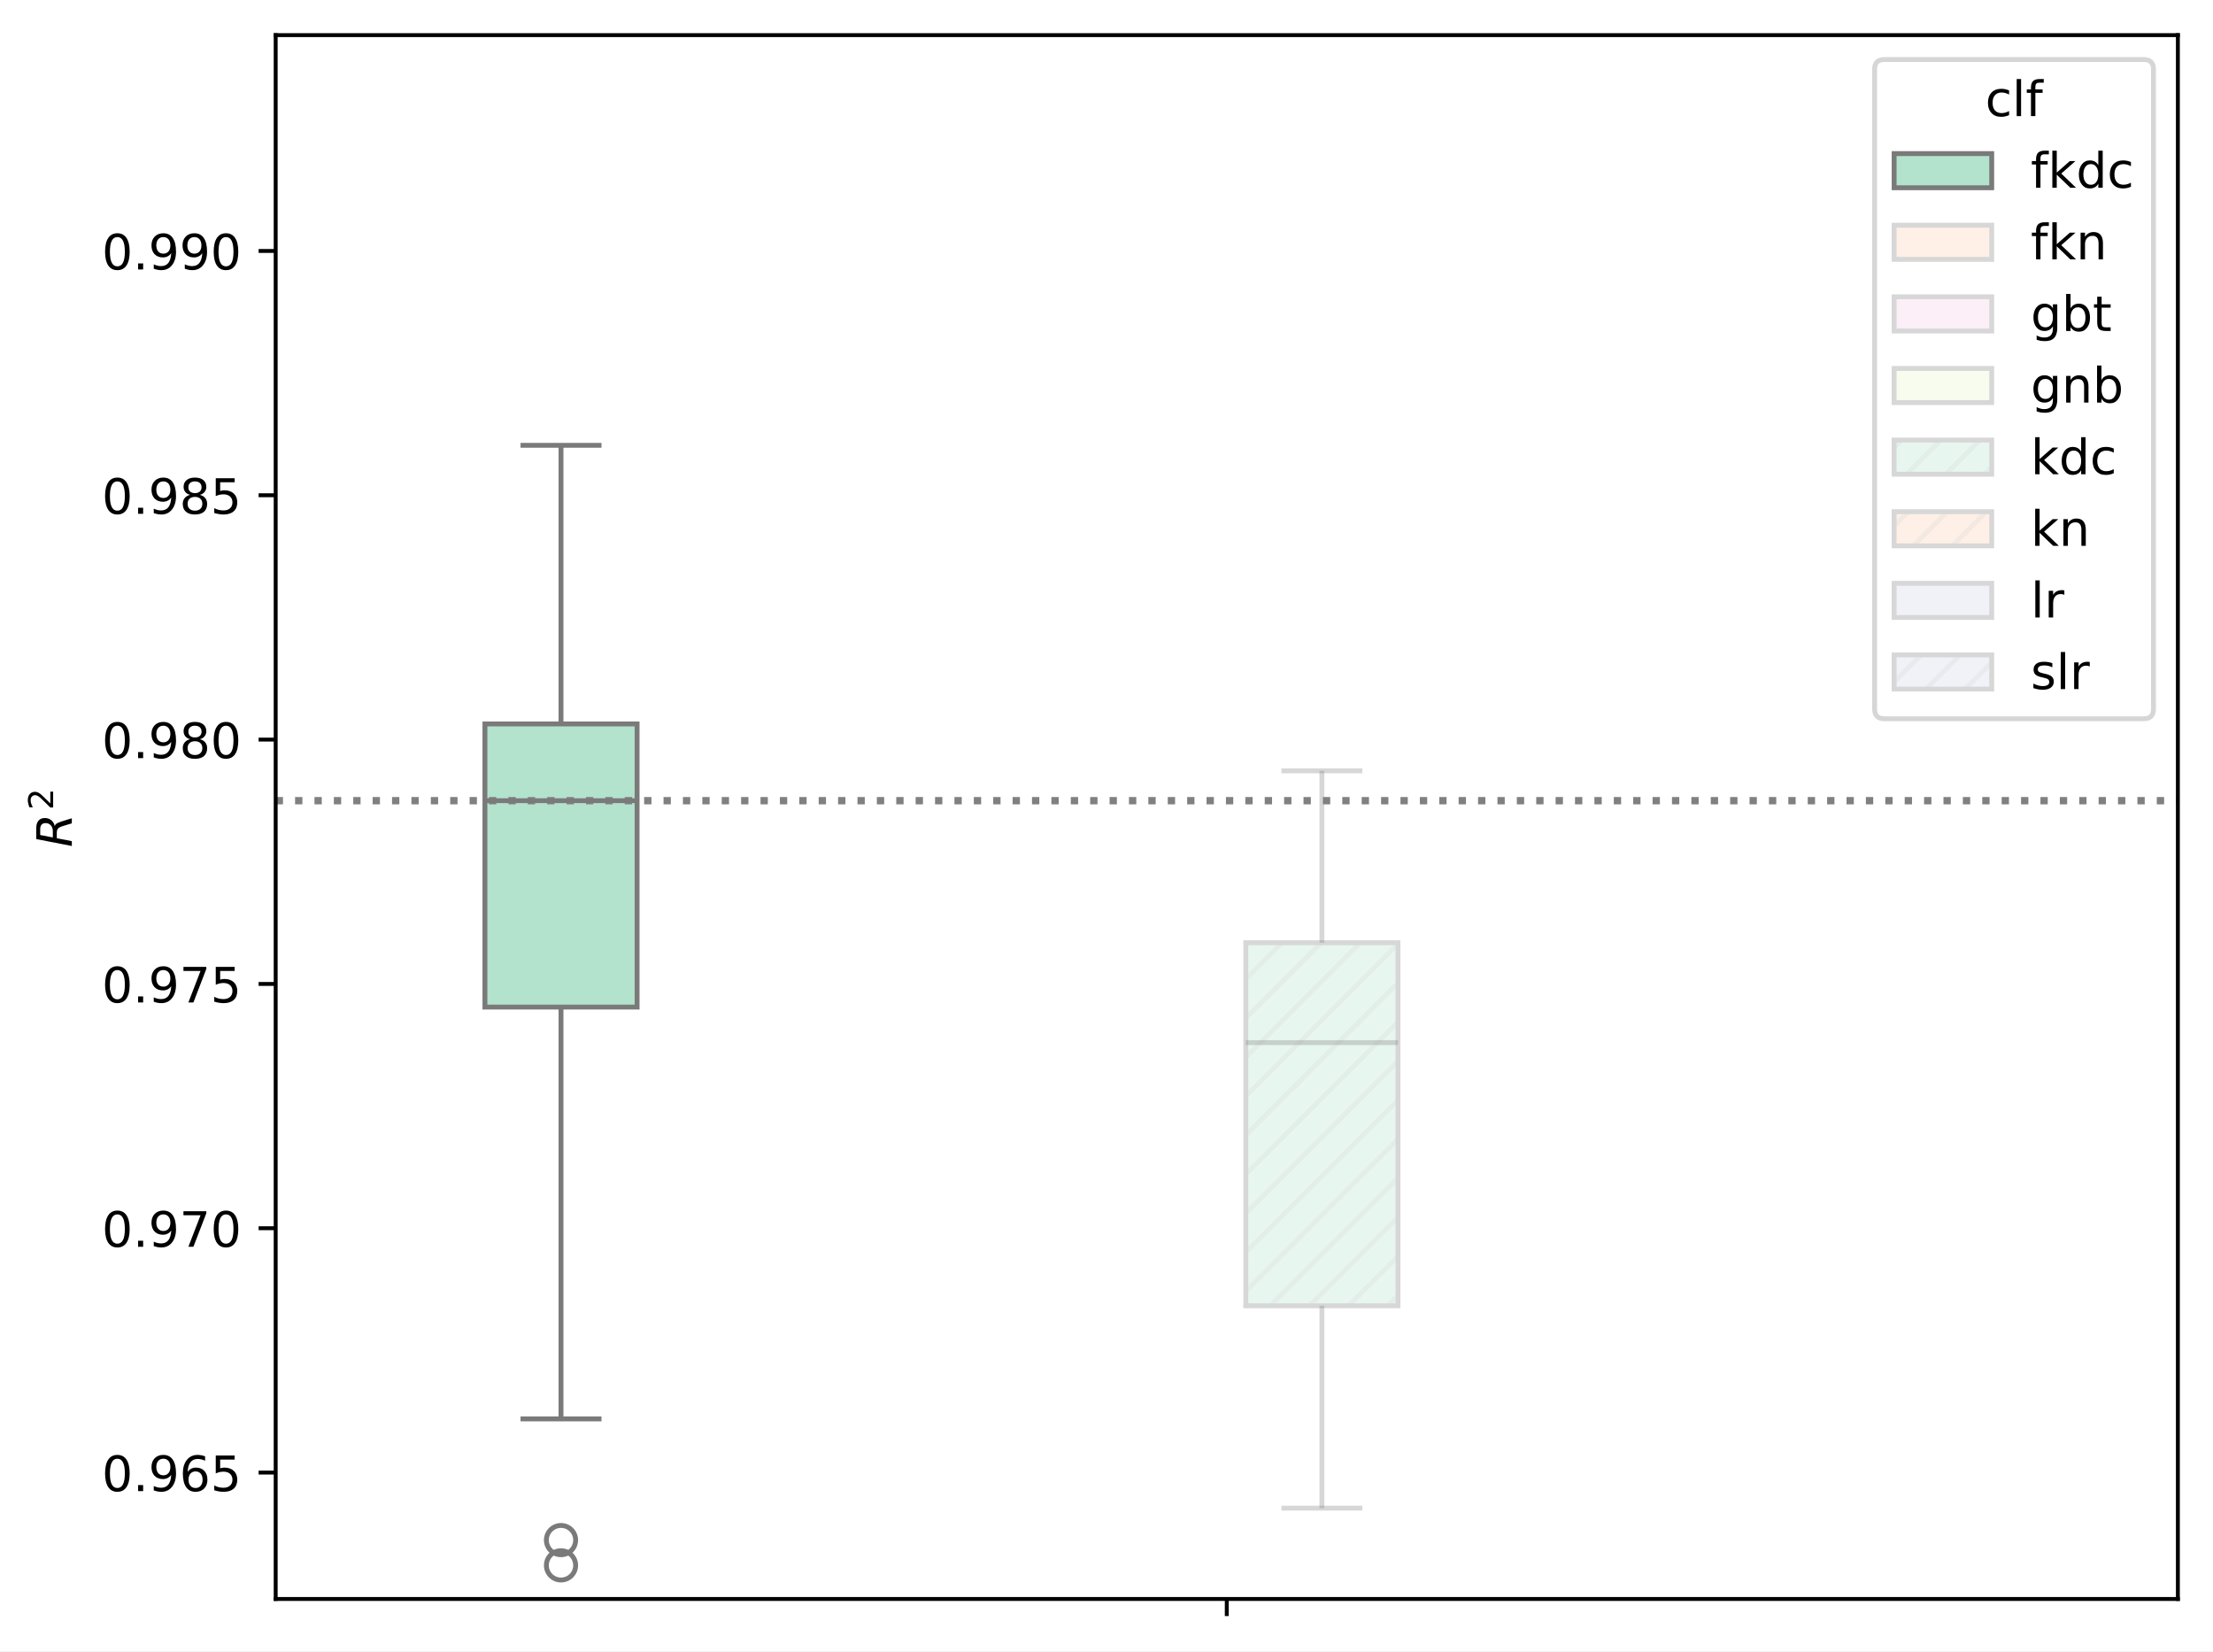
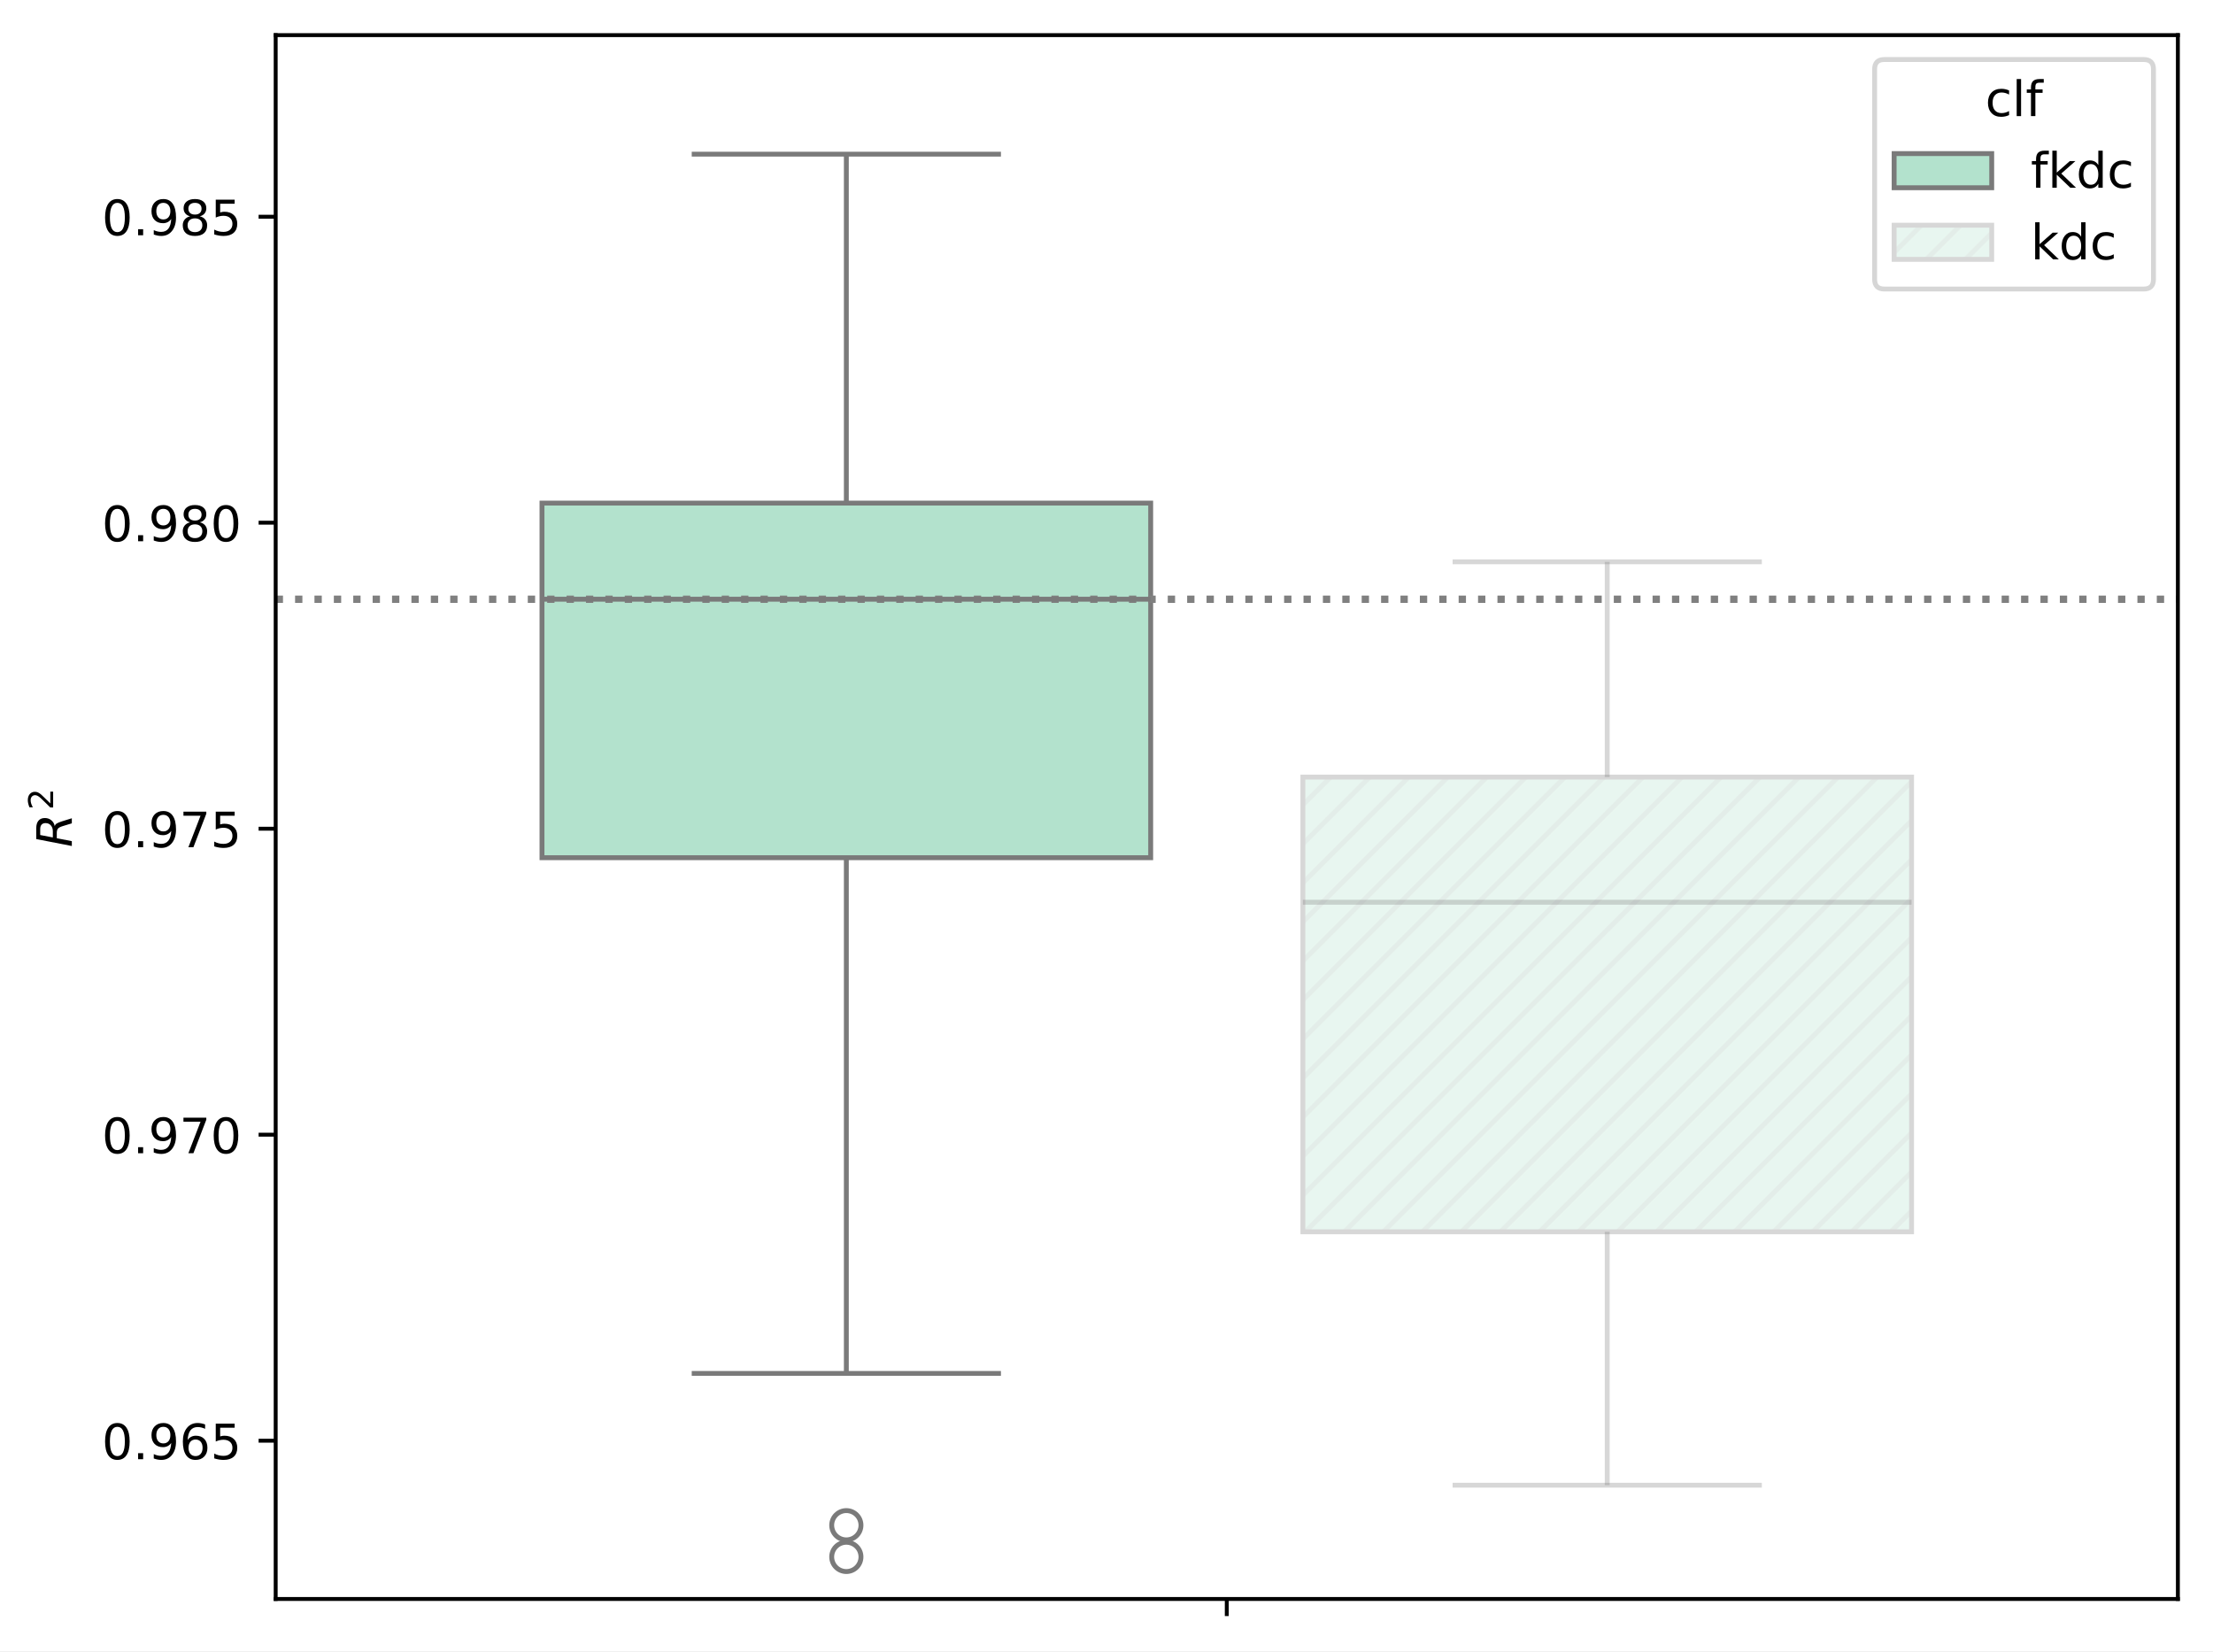
<svg xmlns="http://www.w3.org/2000/svg" xmlns:xlink="http://www.w3.org/1999/xlink" width="453.6pt" height="338.4pt" viewBox="0 0 453.6 338.4" version="1.1">
  <defs>
    <style type="text/css">*{stroke-linejoin: round; stroke-linecap: butt}</style>
  </defs>
  <g id="figure_1">
    <g id="patch_1">
      <path d="M 0 338.4  L 453.6 338.4  L 453.6 0  L 0 0  z " style="fill: #ffffff" />
    </g>
    <g id="axes_1">
      <g id="patch_2">
        <path d="M 56.506 327.7  L 446.4 327.7  L 446.4 7.2  L 56.506 7.2  z " style="fill: #ffffff" />
      </g>
      <g id="patch_3">
-         <path d="M 251.453 9966.034  L 251.453 9966.034  L 251.453 9966.034  L 251.453 9966.034  z " clip-path="url(#p76da80ffdb)" style="fill: #b3e2cd; stroke: #7a7a7a; stroke-linejoin: miter" />
+         <path d="M 251.453 12398.475  L 251.453 12398.475  L 251.453 12398.475  L 251.453 12398.475  z " clip-path="url(#p76da80ffdb)" style="fill: #b3e2cd; stroke: #7a7a7a; stroke-linejoin: miter" />
      </g>
      <g id="patch_4">
-         <path d="M 251.453 9966.034  L 251.453 9966.034  L 251.453 9966.034  L 251.453 9966.034  z " clip-path="url(#p76da80ffdb)" style="fill: #fdcdac; stroke: #7a7a7a; stroke-linejoin: miter" />
-       </g>
-       <g id="patch_5">
-         <path d="M 251.453 9966.034  L 251.453 9966.034  L 251.453 9966.034  L 251.453 9966.034  z " clip-path="url(#p76da80ffdb)" style="fill: #f4cae4; stroke: #7a7a7a; stroke-linejoin: miter" />
-       </g>
-       <g id="patch_6">
-         <path d="M 251.453 9966.034  L 251.453 9966.034  L 251.453 9966.034  L 251.453 9966.034  z " clip-path="url(#p76da80ffdb)" style="fill: #e6f5c9; stroke: #7a7a7a; stroke-linejoin: miter" />
-       </g>
-       <g id="patch_7">
-         <path d="M 251.453 9966.034  L 251.453 9966.034  L 251.453 9966.034  L 251.453 9966.034  z " clip-path="url(#p76da80ffdb)" style="fill: #b3e2cd; stroke: #7a7a7a; stroke-linejoin: miter" />
-       </g>
-       <g id="patch_8">
-         <path d="M 251.453 9966.034  L 251.453 9966.034  L 251.453 9966.034  L 251.453 9966.034  z " clip-path="url(#p76da80ffdb)" style="fill: #fdcdac; stroke: #7a7a7a; stroke-linejoin: miter" />
-       </g>
-       <g id="patch_9">
-         <path d="M 251.453 9966.034  L 251.453 9966.034  L 251.453 9966.034  L 251.453 9966.034  z " clip-path="url(#p76da80ffdb)" style="fill: #cbd5e8; stroke: #7a7a7a; stroke-linejoin: miter" />
-       </g>
-       <g id="patch_10">
-         <path d="M 251.453 9966.034  L 251.453 9966.034  L 251.453 9966.034  L 251.453 9966.034  z " clip-path="url(#p76da80ffdb)" style="fill: #cbd5e8; stroke: #7a7a7a; stroke-linejoin: miter" />
+         <path d="M 251.453 12398.475  L 251.453 12398.475  L 251.453 12398.475  L 251.453 12398.475  z " clip-path="url(#p76da80ffdb)" style="fill: #b3e2cd; stroke: #7a7a7a; stroke-linejoin: miter" />
      </g>
      <g id="matplotlib.axis_1">
        <g id="xtick_1">
          <g id="line2d_1">
            <defs>
              <path id="m38f3b05bbe" d="M 0 0  L 0 3.5  " style="stroke: #000000; stroke-width: 0.8" />
            </defs>
            <g>
              <use xlink:href="#m38f3b05bbe" x="251.453" y="327.7" style="stroke: #000000; stroke-width: 0.8" />
            </g>
          </g>
        </g>
      </g>
      <g id="matplotlib.axis_2">
        <g id="ytick_1">
          <g id="line2d_2">
            <defs>
              <path id="mbd2f377c6c" d="M 0 0  L -3.5 0  " style="stroke: #000000; stroke-width: 0.8" />
            </defs>
            <g>
-               <use xlink:href="#mbd2f377c6c" x="56.506" y="301.796" style="stroke: #000000; stroke-width: 0.8" />
+               <use xlink:href="#mbd2f377c6c" x="56.506" y="295.259" style="stroke: #000000; stroke-width: 0.8" />
            </g>
          </g>
          <g id="text_1">
-             <g transform="translate(20.87813 305.5955) scale(0.1 -0.1)">
+             <g transform="translate(20.87813 299.0581) scale(0.1 -0.1)">
              <defs>
                <path id="DejaVuSans-30" d="M 2034 4250  Q 1547 4250 1301 3770  Q 1056 3291 1056 2328  Q 1056 1369 1301 889  Q 1547 409 2034 409  Q 2525 409 2770 889  Q 3016 1369 3016 2328  Q 3016 3291 2770 3770  Q 2525 4250 2034 4250  z M 2034 4750  Q 2819 4750 3233 4129  Q 3647 3509 3647 2328  Q 3647 1150 3233 529  Q 2819 -91 2034 -91  Q 1250 -91 836 529  Q 422 1150 422 2328  Q 422 3509 836 4129  Q 1250 4750 2034 4750  z " transform="scale(0.015625)" />
                <path id="DejaVuSans-2e" d="M 684 794  L 1344 794  L 1344 0  L 684 0  L 684 794  z " transform="scale(0.015625)" />
                <path id="DejaVuSans-39" d="M 703 97  L 703 672  Q 941 559 1184 500  Q 1428 441 1663 441  Q 2288 441 2617 861  Q 2947 1281 2994 2138  Q 2813 1869 2534 1725  Q 2256 1581 1919 1581  Q 1219 1581 811 2004  Q 403 2428 403 3163  Q 403 3881 828 4315  Q 1253 4750 1959 4750  Q 2769 4750 3195 4129  Q 3622 3509 3622 2328  Q 3622 1225 3098 567  Q 2575 -91 1691 -91  Q 1453 -91 1209 -44  Q 966 3 703 97  z M 1959 2075  Q 2384 2075 2632 2365  Q 2881 2656 2881 3163  Q 2881 3666 2632 3958  Q 2384 4250 1959 4250  Q 1534 4250 1286 3958  Q 1038 3666 1038 3163  Q 1038 2656 1286 2365  Q 1534 2075 1959 2075  z " transform="scale(0.015625)" />
                <path id="DejaVuSans-36" d="M 2113 2584  Q 1688 2584 1439 2293  Q 1191 2003 1191 1497  Q 1191 994 1439 701  Q 1688 409 2113 409  Q 2538 409 2786 701  Q 3034 994 3034 1497  Q 3034 2003 2786 2293  Q 2538 2584 2113 2584  z M 3366 4563  L 3366 3988  Q 3128 4100 2886 4159  Q 2644 4219 2406 4219  Q 1781 4219 1451 3797  Q 1122 3375 1075 2522  Q 1259 2794 1537 2939  Q 1816 3084 2150 3084  Q 2853 3084 3261 2657  Q 3669 2231 3669 1497  Q 3669 778 3244 343  Q 2819 -91 2113 -91  Q 1303 -91 875 529  Q 447 1150 447 2328  Q 447 3434 972 4092  Q 1497 4750 2381 4750  Q 2619 4750 2861 4703  Q 3103 4656 3366 4563  z " transform="scale(0.015625)" />
                <path id="DejaVuSans-35" d="M 691 4666  L 3169 4666  L 3169 4134  L 1269 4134  L 1269 2991  Q 1406 3038 1543 3061  Q 1681 3084 1819 3084  Q 2600 3084 3056 2656  Q 3513 2228 3513 1497  Q 3513 744 3044 326  Q 2575 -91 1722 -91  Q 1428 -91 1123 -41  Q 819 9 494 109  L 494 744  Q 775 591 1075 516  Q 1375 441 1709 441  Q 2250 441 2565 725  Q 2881 1009 2881 1497  Q 2881 1984 2565 2268  Q 2250 2553 1709 2553  Q 1456 2553 1204 2497  Q 953 2441 691 2322  L 691 4666  z " transform="scale(0.015625)" />
              </defs>
              <use xlink:href="#DejaVuSans-30" />
              <use xlink:href="#DejaVuSans-2e" transform="translate(63.62305 0)" />
              <use xlink:href="#DejaVuSans-39" transform="translate(95.41016 0)" />
              <use xlink:href="#DejaVuSans-36" transform="translate(159.0332 0)" />
              <use xlink:href="#DejaVuSans-35" transform="translate(222.6562 0)" />
            </g>
          </g>
        </g>
        <g id="ytick_2">
          <g id="line2d_3">
            <g>
-               <use xlink:href="#mbd2f377c6c" x="56.506" y="251.722" style="stroke: #000000; stroke-width: 0.8" />
+               <use xlink:href="#mbd2f377c6c" x="56.506" y="232.548" style="stroke: #000000; stroke-width: 0.8" />
            </g>
          </g>
          <g id="text_2">
-             <g transform="translate(20.87813 255.5217) scale(0.1 -0.1)">
+             <g transform="translate(20.87813 236.3472) scale(0.1 -0.1)">
              <defs>
                <path id="DejaVuSans-37" d="M 525 4666  L 3525 4666  L 3525 4397  L 1831 0  L 1172 0  L 2766 4134  L 525 4134  L 525 4666  z " transform="scale(0.015625)" />
              </defs>
              <use xlink:href="#DejaVuSans-30" />
              <use xlink:href="#DejaVuSans-2e" transform="translate(63.62305 0)" />
              <use xlink:href="#DejaVuSans-39" transform="translate(95.41016 0)" />
              <use xlink:href="#DejaVuSans-37" transform="translate(159.0332 0)" />
              <use xlink:href="#DejaVuSans-30" transform="translate(222.6562 0)" />
            </g>
          </g>
        </g>
        <g id="ytick_3">
          <g id="line2d_4">
            <g>
-               <use xlink:href="#mbd2f377c6c" x="56.506" y="201.649" style="stroke: #000000; stroke-width: 0.8" />
+               <use xlink:href="#mbd2f377c6c" x="56.506" y="169.837" style="stroke: #000000; stroke-width: 0.8" />
            </g>
          </g>
          <g id="text_3">
-             <g transform="translate(20.87813 205.4479) scale(0.1 -0.1)">
+             <g transform="translate(20.87813 173.6362) scale(0.1 -0.1)">
              <use xlink:href="#DejaVuSans-30" />
              <use xlink:href="#DejaVuSans-2e" transform="translate(63.62305 0)" />
              <use xlink:href="#DejaVuSans-39" transform="translate(95.41016 0)" />
              <use xlink:href="#DejaVuSans-37" transform="translate(159.0332 0)" />
              <use xlink:href="#DejaVuSans-35" transform="translate(222.6562 0)" />
            </g>
          </g>
        </g>
        <g id="ytick_4">
          <g id="line2d_5">
            <g>
-               <use xlink:href="#mbd2f377c6c" x="56.506" y="151.575" style="stroke: #000000; stroke-width: 0.8" />
+               <use xlink:href="#mbd2f377c6c" x="56.506" y="107.126" style="stroke: #000000; stroke-width: 0.8" />
            </g>
          </g>
          <g id="text_4">
-             <g transform="translate(20.87813 155.3742) scale(0.1 -0.1)">
+             <g transform="translate(20.87813 110.9252) scale(0.1 -0.1)">
              <defs>
                <path id="DejaVuSans-38" d="M 2034 2216  Q 1584 2216 1326 1975  Q 1069 1734 1069 1313  Q 1069 891 1326 650  Q 1584 409 2034 409  Q 2484 409 2743 651  Q 3003 894 3003 1313  Q 3003 1734 2745 1975  Q 2488 2216 2034 2216  z M 1403 2484  Q 997 2584 770 2862  Q 544 3141 544 3541  Q 544 4100 942 4425  Q 1341 4750 2034 4750  Q 2731 4750 3128 4425  Q 3525 4100 3525 3541  Q 3525 3141 3298 2862  Q 3072 2584 2669 2484  Q 3125 2378 3379 2068  Q 3634 1759 3634 1313  Q 3634 634 3220 271  Q 2806 -91 2034 -91  Q 1263 -91 848 271  Q 434 634 434 1313  Q 434 1759 690 2068  Q 947 2378 1403 2484  z M 1172 3481  Q 1172 3119 1398 2916  Q 1625 2713 2034 2713  Q 2441 2713 2670 2916  Q 2900 3119 2900 3481  Q 2900 3844 2670 4047  Q 2441 4250 2034 4250  Q 1625 4250 1398 4047  Q 1172 3844 1172 3481  z " transform="scale(0.015625)" />
              </defs>
              <use xlink:href="#DejaVuSans-30" />
              <use xlink:href="#DejaVuSans-2e" transform="translate(63.62305 0)" />
              <use xlink:href="#DejaVuSans-39" transform="translate(95.41016 0)" />
              <use xlink:href="#DejaVuSans-38" transform="translate(159.0332 0)" />
              <use xlink:href="#DejaVuSans-30" transform="translate(222.6562 0)" />
            </g>
          </g>
        </g>
        <g id="ytick_5">
          <g id="line2d_6">
            <g>
-               <use xlink:href="#mbd2f377c6c" x="56.506" y="101.501" style="stroke: #000000; stroke-width: 0.8" />
+               <use xlink:href="#mbd2f377c6c" x="56.506" y="44.415" style="stroke: #000000; stroke-width: 0.8" />
            </g>
          </g>
          <g id="text_5">
-             <g transform="translate(20.87813 105.3004) scale(0.1 -0.1)">
+             <g transform="translate(20.87813 48.21428) scale(0.1 -0.1)">
              <use xlink:href="#DejaVuSans-30" />
              <use xlink:href="#DejaVuSans-2e" transform="translate(63.62305 0)" />
              <use xlink:href="#DejaVuSans-39" transform="translate(95.41016 0)" />
              <use xlink:href="#DejaVuSans-38" transform="translate(159.0332 0)" />
              <use xlink:href="#DejaVuSans-35" transform="translate(222.6562 0)" />
            </g>
          </g>
        </g>
-         <g id="ytick_6">
-           <g id="line2d_7">
-             <g>
-               <use xlink:href="#mbd2f377c6c" x="56.506" y="51.427" style="stroke: #000000; stroke-width: 0.8" />
-             </g>
-           </g>
-           <g id="text_6">
-             <g transform="translate(20.87813 55.22663) scale(0.1 -0.1)">
-               <use xlink:href="#DejaVuSans-30" />
-               <use xlink:href="#DejaVuSans-2e" transform="translate(63.62305 0)" />
-               <use xlink:href="#DejaVuSans-39" transform="translate(95.41016 0)" />
-               <use xlink:href="#DejaVuSans-39" transform="translate(159.0332 0)" />
-               <use xlink:href="#DejaVuSans-30" transform="translate(222.6562 0)" />
-             </g>
-           </g>
-         </g>
-         <g id="text_7">
+         <g id="text_6">
          <g transform="translate(14.79844 173.65) rotate(-90) scale(0.1 -0.1)">
            <defs>
              <path id="DejaVuSans-Oblique-52" d="M 1613 4147  L 1294 2491  L 2106 2491  Q 2584 2491 2879 2755  Q 3175 3019 3175 3444  Q 3175 3784 2976 3965  Q 2778 4147 2406 4147  L 1613 4147  z M 2772 2241  Q 2972 2194 3105 2009  Q 3238 1825 3413 1275  L 3809 0  L 3144 0  L 2778 1197  Q 2638 1659 2453 1815  Q 2269 1972 1888 1972  L 1191 1972  L 806 0  L 172 0  L 1081 4666  L 2503 4666  Q 3150 4666 3495 4373  Q 3841 4081 3841 3531  Q 3841 3044 3547 2687  Q 3253 2331 2772 2241  z " transform="scale(0.015625)" />
              <path id="DejaVuSans-32" d="M 1228 531  L 3431 531  L 3431 0  L 469 0  L 469 531  Q 828 903 1448 1529  Q 2069 2156 2228 2338  Q 2531 2678 2651 2914  Q 2772 3150 2772 3378  Q 2772 3750 2511 3984  Q 2250 4219 1831 4219  Q 1534 4219 1204 4116  Q 875 4013 500 3803  L 500 4441  Q 881 4594 1212 4672  Q 1544 4750 1819 4750  Q 2544 4750 2975 4387  Q 3406 4025 3406 3419  Q 3406 3131 3298 2873  Q 3191 2616 2906 2266  Q 2828 2175 2409 1742  Q 1991 1309 1228 531  z " transform="scale(0.015625)" />
            </defs>
            <use xlink:href="#DejaVuSans-Oblique-52" transform="translate(0 0.765625)" />
            <use xlink:href="#DejaVuSans-32" transform="translate(76.49919 39.04688) scale(0.7)" />
          </g>
        </g>
      </g>
-       <g id="patch_11">
-         <path d="M 99.395 206.395  L 130.586 206.395  L 130.586 148.365  L 99.395 148.365  L 99.395 206.395  z " clip-path="url(#p76da80ffdb)" style="fill: #b3e2cd; stroke: #7a7a7a; stroke-linejoin: miter" />
+       <g id="patch_5">
+         <path d="M 111.091 175.781  L 235.857 175.781  L 235.857 103.106  L 111.091 103.106  L 111.091 175.781  z " clip-path="url(#p76da80ffdb)" style="fill: #b3e2cd; stroke: #7a7a7a; stroke-linejoin: miter" />
+       </g>
+       <g id="line2d_7">
+         <path d="M 173.474 175.781  L 173.474 281.474  " clip-path="url(#p76da80ffdb)" style="fill: none; stroke: #7a7a7a" />
      </g>
      <g id="line2d_8">
-         <path d="M 114.99 206.395  L 114.99 290.79  " clip-path="url(#p76da80ffdb)" style="fill: none; stroke: #7a7a7a" />
+         <path d="M 173.474 103.106  L 173.474 31.597  " clip-path="url(#p76da80ffdb)" style="fill: none; stroke: #7a7a7a" />
      </g>
      <g id="line2d_9">
-         <path d="M 114.99 148.365  L 114.99 91.266  " clip-path="url(#p76da80ffdb)" style="fill: none; stroke: #7a7a7a" />
+         <path d="M 142.283 281.474  L 204.666 281.474  " clip-path="url(#p76da80ffdb)" style="fill: none; stroke: #7a7a7a; stroke-linecap: square" />
      </g>
      <g id="line2d_10">
-         <path d="M 107.192 290.79  L 122.788 290.79  " clip-path="url(#p76da80ffdb)" style="fill: none; stroke: #7a7a7a; stroke-linecap: square" />
+         <path d="M 142.283 31.597  L 204.666 31.597  " clip-path="url(#p76da80ffdb)" style="fill: none; stroke: #7a7a7a; stroke-linecap: square" />
      </g>
      <g id="line2d_11">
-         <path d="M 107.192 91.266  L 122.788 91.266  " clip-path="url(#p76da80ffdb)" style="fill: none; stroke: #7a7a7a; stroke-linecap: square" />
-       </g>
-       <g id="line2d_12">
        <defs>
          <path id="mf2d42e0765" d="M 0 3  C 0.796 3 1.559 2.684 2.121 2.121  C 2.684 1.559 3 0.796 3 0  C 3 -0.796 2.684 -1.559 2.121 -2.121  C 1.559 -2.684 0.796 -3 0 -3  C -0.796 -3 -1.559 -2.684 -2.121 -2.121  C -2.684 -1.559 -3 -0.796 -3 0  C -3 0.796 -2.684 1.559 -2.121 2.121  C -1.559 2.684 -0.796 3 0 3  z " style="stroke: #7a7a7a" />
        </defs>
        <g clip-path="url(#p76da80ffdb)">
-           <use xlink:href="#mf2d42e0765" x="114.99" y="315.633" style="fill-opacity: 0; stroke: #7a7a7a" />
-           <use xlink:href="#mf2d42e0765" x="114.99" y="320.814" style="fill-opacity: 0; stroke: #7a7a7a" />
-         </g>
-       </g>
-       <g id="patch_12">
-         <path d="M 138.384 867.586  L 169.575 867.586  L 169.575 552.924  L 138.384 552.924  L 138.384 867.586  z " clip-path="url(#p76da80ffdb)" style="fill: #fdcdac; opacity: 0.3; stroke: #7a7a7a; stroke-linejoin: miter" />
+           <use xlink:href="#mf2d42e0765" x="173.474" y="312.587" style="fill-opacity: 0; stroke: #7a7a7a" />
+           <use xlink:href="#mf2d42e0765" x="173.474" y="319.076" style="fill-opacity: 0; stroke: #7a7a7a" />
+         </g>
+       </g>
+       <g id="patch_6">
+         <path d="M 267.049 252.448  L 391.815 252.448  L 391.815 159.265  L 267.049 159.265  L 267.049 252.448  z " clip-path="url(#p76da80ffdb)" style="fill: url(#hb7a899ab91); opacity: 0.3; stroke: #7a7a7a; stroke-linejoin: miter" />
+       </g>
+       <g id="line2d_12">
+         <path d="M 329.432 252.448  L 329.432 304.385  " clip-path="url(#p76da80ffdb)" style="fill: none; stroke: #7a7a7a; stroke-opacity: 0.3" />
      </g>
      <g id="line2d_13">
-         <path clip-path="url(#p76da80ffdb)" style="fill: none; stroke: #7a7a7a; stroke-opacity: 0.3" />
+         <path d="M 329.432 159.265  L 329.432 115.142  " clip-path="url(#p76da80ffdb)" style="fill: none; stroke: #7a7a7a; stroke-opacity: 0.3" />
      </g>
      <g id="line2d_14">
-         <path clip-path="url(#p76da80ffdb)" style="fill: none; stroke: #7a7a7a; stroke-opacity: 0.3" />
+         <path d="M 298.24 304.385  L 360.623 304.385  " clip-path="url(#p76da80ffdb)" style="fill: none; stroke: #7a7a7a; stroke-opacity: 0.3; stroke-linecap: square" />
      </g>
      <g id="line2d_15">
-         <path clip-path="url(#p76da80ffdb)" style="fill: none; stroke: #7a7a7a; stroke-opacity: 0.3; stroke-linecap: square" />
+         <path d="M 298.24 115.142  L 360.623 115.142  " clip-path="url(#p76da80ffdb)" style="fill: none; stroke: #7a7a7a; stroke-opacity: 0.3; stroke-linecap: square" />
      </g>
      <g id="line2d_16">
-         <path clip-path="url(#p76da80ffdb)" style="fill: none; stroke: #7a7a7a; stroke-opacity: 0.3; stroke-linecap: square" />
-       </g>
-       <g id="line2d_17">
        <defs>
          <path id="mc371cef19e" d="M 0 3  C 0.796 3 1.559 2.684 2.121 2.121  C 2.684 1.559 3 0.796 3 0  C 3 -0.796 2.684 -1.559 2.121 -2.121  C 1.559 -2.684 0.796 -3 0 -3  C -0.796 -3 -1.559 -2.684 -2.121 -2.121  C -2.684 -1.559 -3 -0.796 -3 0  C -3 0.796 -2.684 1.559 -2.121 2.121  C -1.559 2.684 -0.796 3 0 3  z " style="stroke: #7a7a7a; stroke-opacity: 0.3" />
        </defs>
        <g clip-path="url(#p76da80ffdb)">
-           <use xlink:href="#mc371cef19e" x="153.98" y="1683.282" style="fill-opacity: 0; stroke: #7a7a7a; stroke-opacity: 0.3" />
-         </g>
-       </g>
-       <g id="patch_13">
-         <path d="M 177.373 575.038  L 208.565 575.038  L 208.565 493.573  L 177.373 493.573  L 177.373 575.038  z " clip-path="url(#p76da80ffdb)" style="fill: #f4cae4; opacity: 0.3; stroke: #7a7a7a; stroke-linejoin: miter" />
+           <use xlink:href="#mc371cef19e" x="329.432" y="465.561" style="fill-opacity: 0; stroke: #7a7a7a; stroke-opacity: 0.3" />
+           <use xlink:href="#mc371cef19e" x="329.432" y="435.681" style="fill-opacity: 0; stroke: #7a7a7a; stroke-opacity: 0.3" />
+           <use xlink:href="#mc371cef19e" x="329.432" y="519.527" style="fill-opacity: 0; stroke: #7a7a7a; stroke-opacity: 0.3" />
+         </g>
+       </g>
+       <g id="line2d_17">
+         <path d="M 56.506 122.808  L 446.4 122.808  " clip-path="url(#p76da80ffdb)" style="fill: none; stroke-dasharray: 1.5,2.475; stroke-dashoffset: 0; stroke: #808080; stroke-width: 1.5" />
      </g>
      <g id="line2d_18">
-         <path clip-path="url(#p76da80ffdb)" style="fill: none; stroke: #7a7a7a; stroke-opacity: 0.3" />
+         <path d="M 111.091 122.808  L 235.857 122.808  " clip-path="url(#p76da80ffdb)" style="fill: none; stroke: #7a7a7a" />
      </g>
      <g id="line2d_19">
-         <path clip-path="url(#p76da80ffdb)" style="fill: none; stroke: #7a7a7a; stroke-opacity: 0.3" />
-       </g>
-       <g id="line2d_20">
-         <path clip-path="url(#p76da80ffdb)" style="fill: none; stroke: #7a7a7a; stroke-opacity: 0.3; stroke-linecap: square" />
-       </g>
-       <g id="line2d_21">
-         <path clip-path="url(#p76da80ffdb)" style="fill: none; stroke: #7a7a7a; stroke-opacity: 0.3; stroke-linecap: square" />
-       </g>
-       <g id="line2d_22">
-         <g clip-path="url(#p76da80ffdb)">
-           <use xlink:href="#mc371cef19e" x="192.969" y="713.071" style="fill-opacity: 0; stroke: #7a7a7a; stroke-opacity: 0.3" />
-         </g>
-       </g>
-       <g id="patch_14">
-         <path d="M 216.363 1532.548  L 247.554 1532.548  L 247.554 1228.335  L 216.363 1228.335  L 216.363 1532.548  z " clip-path="url(#p76da80ffdb)" style="fill: #e6f5c9; opacity: 0.3; stroke: #7a7a7a; stroke-linejoin: miter" />
-       </g>
-       <g id="line2d_23">
-         <path clip-path="url(#p76da80ffdb)" style="fill: none; stroke: #7a7a7a; stroke-opacity: 0.3" />
-       </g>
-       <g id="line2d_24">
-         <path clip-path="url(#p76da80ffdb)" style="fill: none; stroke: #7a7a7a; stroke-opacity: 0.3" />
-       </g>
-       <g id="line2d_25">
-         <path clip-path="url(#p76da80ffdb)" style="fill: none; stroke: #7a7a7a; stroke-opacity: 0.3; stroke-linecap: square" />
-       </g>
-       <g id="line2d_26">
-         <path clip-path="url(#p76da80ffdb)" style="fill: none; stroke: #7a7a7a; stroke-opacity: 0.3; stroke-linecap: square" />
-       </g>
-       <g id="line2d_27" />
-       <g id="patch_15">
-         <path d="M 255.352 267.612  L 286.544 267.612  L 286.544 193.207  L 255.352 193.207  L 255.352 267.612  z " clip-path="url(#p76da80ffdb)" style="fill: url(#hb7a899ab91); opacity: 0.3; stroke: #7a7a7a; stroke-linejoin: miter" />
-       </g>
-       <g id="line2d_28">
-         <path d="M 270.948 267.612  L 270.948 309.083  " clip-path="url(#p76da80ffdb)" style="fill: none; stroke: #7a7a7a; stroke-opacity: 0.3" />
-       </g>
-       <g id="line2d_29">
-         <path d="M 270.948 193.207  L 270.948 157.976  " clip-path="url(#p76da80ffdb)" style="fill: none; stroke: #7a7a7a; stroke-opacity: 0.3" />
-       </g>
-       <g id="line2d_30">
-         <path d="M 263.15 309.083  L 278.746 309.083  " clip-path="url(#p76da80ffdb)" style="fill: none; stroke: #7a7a7a; stroke-opacity: 0.3; stroke-linecap: square" />
-       </g>
-       <g id="line2d_31">
-         <path d="M 263.15 157.976  L 278.746 157.976  " clip-path="url(#p76da80ffdb)" style="fill: none; stroke: #7a7a7a; stroke-opacity: 0.3; stroke-linecap: square" />
-       </g>
-       <g id="line2d_32">
-         <g clip-path="url(#p76da80ffdb)">
-           <use xlink:href="#mc371cef19e" x="270.948" y="437.78" style="fill-opacity: 0; stroke: #7a7a7a; stroke-opacity: 0.3" />
-           <use xlink:href="#mc371cef19e" x="270.948" y="413.921" style="fill-opacity: 0; stroke: #7a7a7a; stroke-opacity: 0.3" />
-           <use xlink:href="#mc371cef19e" x="270.948" y="480.871" style="fill-opacity: 0; stroke: #7a7a7a; stroke-opacity: 0.3" />
-         </g>
-       </g>
-       <g id="patch_16">
-         <path d="M 294.341 1056.579  L 325.533 1056.579  L 325.533 722.783  L 294.341 722.783  L 294.341 1056.579  z " clip-path="url(#p76da80ffdb)" style="fill: url(#hdb5034f4db); opacity: 0.3; stroke: #7a7a7a; stroke-linejoin: miter" />
-       </g>
-       <g id="line2d_33">
-         <path clip-path="url(#p76da80ffdb)" style="fill: none; stroke: #7a7a7a; stroke-opacity: 0.3" />
-       </g>
-       <g id="line2d_34">
-         <path clip-path="url(#p76da80ffdb)" style="fill: none; stroke: #7a7a7a; stroke-opacity: 0.3" />
-       </g>
-       <g id="line2d_35">
-         <path clip-path="url(#p76da80ffdb)" style="fill: none; stroke: #7a7a7a; stroke-opacity: 0.3; stroke-linecap: square" />
-       </g>
-       <g id="line2d_36">
-         <path clip-path="url(#p76da80ffdb)" style="fill: none; stroke: #7a7a7a; stroke-opacity: 0.3; stroke-linecap: square" />
-       </g>
-       <g id="line2d_37">
-         <g clip-path="url(#p76da80ffdb)">
-           <use xlink:href="#mc371cef19e" x="309.937" y="1683.282" style="fill-opacity: 0; stroke: #7a7a7a; stroke-opacity: 0.3" />
-         </g>
-       </g>
-       <g id="patch_17">
-         <path d="M 333.331 672.462  L 364.522 672.462  L 364.522 564.638  L 333.331 564.638  L 333.331 672.462  z " clip-path="url(#p76da80ffdb)" style="fill: #cbd5e8; opacity: 0.3; stroke: #7a7a7a; stroke-linejoin: miter" />
-       </g>
-       <g id="line2d_38">
-         <path clip-path="url(#p76da80ffdb)" style="fill: none; stroke: #7a7a7a; stroke-opacity: 0.3" />
-       </g>
-       <g id="line2d_39">
-         <path clip-path="url(#p76da80ffdb)" style="fill: none; stroke: #7a7a7a; stroke-opacity: 0.3" />
-       </g>
-       <g id="line2d_40">
-         <path clip-path="url(#p76da80ffdb)" style="fill: none; stroke: #7a7a7a; stroke-opacity: 0.3; stroke-linecap: square" />
-       </g>
-       <g id="line2d_41">
-         <path clip-path="url(#p76da80ffdb)" style="fill: none; stroke: #7a7a7a; stroke-opacity: 0.3; stroke-linecap: square" />
-       </g>
-       <g id="line2d_42">
-         <g clip-path="url(#p76da80ffdb)">
-           <use xlink:href="#mc371cef19e" x="348.927" y="837.405" style="fill-opacity: 0; stroke: #7a7a7a; stroke-opacity: 0.3" />
-         </g>
-       </g>
-       <g id="patch_18">
-         <path d="M 372.32 701.183  L 403.512 701.183  L 403.512 569.586  L 372.32 569.586  L 372.32 701.183  z " clip-path="url(#p76da80ffdb)" style="fill: url(#hd2baded4c8); opacity: 0.3; stroke: #7a7a7a; stroke-linejoin: miter" />
-       </g>
-       <g id="line2d_43">
-         <path clip-path="url(#p76da80ffdb)" style="fill: none; stroke: #7a7a7a; stroke-opacity: 0.3" />
-       </g>
-       <g id="line2d_44">
-         <path clip-path="url(#p76da80ffdb)" style="fill: none; stroke: #7a7a7a; stroke-opacity: 0.3" />
-       </g>
-       <g id="line2d_45">
-         <path clip-path="url(#p76da80ffdb)" style="fill: none; stroke: #7a7a7a; stroke-opacity: 0.3; stroke-linecap: square" />
-       </g>
-       <g id="line2d_46">
-         <path clip-path="url(#p76da80ffdb)" style="fill: none; stroke: #7a7a7a; stroke-opacity: 0.3; stroke-linecap: square" />
-       </g>
-       <g id="line2d_47" />
-       <g id="line2d_48">
-         <path d="M 56.506 164.096  L 446.4 164.096  " clip-path="url(#p76da80ffdb)" style="fill: none; stroke-dasharray: 1.5,2.475; stroke-dashoffset: 0; stroke: #808080; stroke-width: 1.5" />
-       </g>
-       <g id="line2d_49">
-         <path d="M 99.395 164.096  L 130.586 164.096  " clip-path="url(#p76da80ffdb)" style="fill: none; stroke: #7a7a7a" />
-       </g>
-       <g id="line2d_50">
-         <path clip-path="url(#p76da80ffdb)" style="fill: none; stroke: #7a7a7a; stroke-opacity: 0.3" />
-       </g>
-       <g id="line2d_51">
-         <path clip-path="url(#p76da80ffdb)" style="fill: none; stroke: #7a7a7a; stroke-opacity: 0.3" />
-       </g>
-       <g id="line2d_52">
-         <path clip-path="url(#p76da80ffdb)" style="fill: none; stroke: #7a7a7a; stroke-opacity: 0.3" />
-       </g>
-       <g id="line2d_53">
-         <path d="M 255.352 213.68  L 286.544 213.68  " clip-path="url(#p76da80ffdb)" style="fill: none; stroke: #7a7a7a; stroke-opacity: 0.3" />
-       </g>
-       <g id="line2d_54">
-         <path clip-path="url(#p76da80ffdb)" style="fill: none; stroke: #7a7a7a; stroke-opacity: 0.3" />
-       </g>
-       <g id="line2d_55">
-         <path clip-path="url(#p76da80ffdb)" style="fill: none; stroke: #7a7a7a; stroke-opacity: 0.3" />
-       </g>
-       <g id="line2d_56">
-         <path clip-path="url(#p76da80ffdb)" style="fill: none; stroke: #7a7a7a; stroke-opacity: 0.3" />
-       </g>
-       <g id="patch_19">
+         <path d="M 267.049 184.905  L 391.815 184.905  " clip-path="url(#p76da80ffdb)" style="fill: none; stroke: #7a7a7a; stroke-opacity: 0.3" />
+       </g>
+       <g id="patch_7">
        <path d="M 56.506 327.7  L 56.506 7.2  " style="fill: none; stroke: #000000; stroke-width: 0.8; stroke-linejoin: miter; stroke-linecap: square" />
      </g>
-       <g id="patch_20">
+       <g id="patch_8">
        <path d="M 446.4 327.7  L 446.4 7.2  " style="fill: none; stroke: #000000; stroke-width: 0.8; stroke-linejoin: miter; stroke-linecap: square" />
      </g>
-       <g id="patch_21">
+       <g id="patch_9">
        <path d="M 56.506 327.7  L 446.4 327.7  " style="fill: none; stroke: #000000; stroke-width: 0.8; stroke-linejoin: miter; stroke-linecap: square" />
      </g>
-       <g id="patch_22">
+       <g id="patch_10">
        <path d="M 56.506 7.2  L 446.4 7.2  " style="fill: none; stroke: #000000; stroke-width: 0.8; stroke-linejoin: miter; stroke-linecap: square" />
      </g>
      <g id="legend_1">
-         <g id="patch_23">
-           <path d="M 386.242 147.303  L 439.4 147.303  Q 441.4 147.303 441.4 145.303  L 441.4 14.2  Q 441.4 12.2 439.4 12.2  L 386.242 12.2  Q 384.242 12.2 384.242 14.2  L 384.242 145.303  Q 384.242 147.303 386.242 147.303  z " style="fill: #ffffff; opacity: 0.8; stroke: #cccccc; stroke-linejoin: miter" />
-         </g>
-         <g id="text_8">
+         <g id="patch_11">
+           <path d="M 386.242 59.234  L 439.4 59.234  Q 441.4 59.234 441.4 57.234  L 441.4 14.2  Q 441.4 12.2 439.4 12.2  L 386.242 12.2  Q 384.242 12.2 384.242 14.2  L 384.242 57.234  Q 384.242 59.234 386.242 59.234  z " style="fill: #ffffff; opacity: 0.8; stroke: #cccccc; stroke-linejoin: miter" />
+         </g>
+         <g id="text_7">
          <g transform="translate(406.9227 23.79844) scale(0.1 -0.1)">
            <defs>
              <path id="DejaVuSans-63" d="M 3122 3366  L 3122 2828  Q 2878 2963 2633 3030  Q 2388 3097 2138 3097  Q 1578 3097 1268 2742  Q 959 2388 959 1747  Q 959 1106 1268 751  Q 1578 397 2138 397  Q 2388 397 2633 464  Q 2878 531 3122 666  L 3122 134  Q 2881 22 2623 -34  Q 2366 -91 2075 -91  Q 1284 -91 818 406  Q 353 903 353 1747  Q 353 2603 823 3093  Q 1294 3584 2113 3584  Q 2378 3584 2631 3529  Q 2884 3475 3122 3366  z " transform="scale(0.015625)" />
              <path id="DejaVuSans-6c" d="M 603 4863  L 1178 4863  L 1178 0  L 603 0  L 603 4863  z " transform="scale(0.015625)" />
              <path id="DejaVuSans-66" d="M 2375 4863  L 2375 4384  L 1825 4384  Q 1516 4384 1395 4259  Q 1275 4134 1275 3809  L 1275 3500  L 2222 3500  L 2222 3053  L 1275 3053  L 1275 0  L 697 0  L 697 3053  L 147 3053  L 147 3500  L 697 3500  L 697 3744  Q 697 4328 969 4595  Q 1241 4863 1831 4863  L 2375 4863  z " transform="scale(0.015625)" />
            </defs>
            <use xlink:href="#DejaVuSans-63" />
            <use xlink:href="#DejaVuSans-6c" transform="translate(54.98047 0)" />
            <use xlink:href="#DejaVuSans-66" transform="translate(82.76367 0)" />
          </g>
        </g>
-         <g id="patch_24">
+         <g id="patch_12">
          <path d="M 388.242 38.477  L 408.242 38.477  L 408.242 31.477  L 388.242 31.477  z " style="fill: #b3e2cd; stroke: #7a7a7a; stroke-linejoin: miter" />
        </g>
-         <g id="text_9">
+         <g id="text_8">
          <g transform="translate(416.2422 38.47656) scale(0.1 -0.1)">
            <defs>
              <path id="DejaVuSans-6b" d="M 581 4863  L 1159 4863  L 1159 1991  L 2875 3500  L 3609 3500  L 1753 1863  L 3688 0  L 2938 0  L 1159 1709  L 1159 0  L 581 0  L 581 4863  z " transform="scale(0.015625)" />
              <path id="DejaVuSans-64" d="M 2906 2969  L 2906 4863  L 3481 4863  L 3481 0  L 2906 0  L 2906 525  Q 2725 213 2448 61  Q 2172 -91 1784 -91  Q 1150 -91 751 415  Q 353 922 353 1747  Q 353 2572 751 3078  Q 1150 3584 1784 3584  Q 2172 3584 2448 3432  Q 2725 3281 2906 2969  z M 947 1747  Q 947 1113 1208 752  Q 1469 391 1925 391  Q 2381 391 2643 752  Q 2906 1113 2906 1747  Q 2906 2381 2643 2742  Q 2381 3103 1925 3103  Q 1469 3103 1208 2742  Q 947 2381 947 1747  z " transform="scale(0.015625)" />
            </defs>
            <use xlink:href="#DejaVuSans-66" />
            <use xlink:href="#DejaVuSans-6b" transform="translate(35.20508 0)" />
            <use xlink:href="#DejaVuSans-64" transform="translate(93.11523 0)" />
            <use xlink:href="#DejaVuSans-63" transform="translate(156.5918 0)" />
          </g>
        </g>
-         <g id="patch_25">
-           <path d="M 388.242 53.155  L 408.242 53.155  L 408.242 46.155  L 388.242 46.155  z " style="fill: #fdcdac; opacity: 0.3; stroke: #7a7a7a; stroke-linejoin: miter" />
-         </g>
-         <g id="text_10">
+         <g id="patch_13">
+           <path d="M 388.242 53.155  L 408.242 53.155  L 408.242 46.155  L 388.242 46.155  z " style="fill: url(#hb7a899ab91); opacity: 0.3; stroke: #7a7a7a; stroke-linejoin: miter" />
+         </g>
+         <g id="text_9">
          <g transform="translate(416.2422 53.15469) scale(0.1 -0.1)">
-             <defs>
-               <path id="DejaVuSans-6e" d="M 3513 2113  L 3513 0  L 2938 0  L 2938 2094  Q 2938 2591 2744 2837  Q 2550 3084 2163 3084  Q 1697 3084 1428 2787  Q 1159 2491 1159 1978  L 1159 0  L 581 0  L 581 3500  L 1159 3500  L 1159 2956  Q 1366 3272 1645 3428  Q 1925 3584 2291 3584  Q 2894 3584 3203 3211  Q 3513 2838 3513 2113  z " transform="scale(0.015625)" />
-             </defs>
-             <use xlink:href="#DejaVuSans-66" />
-             <use xlink:href="#DejaVuSans-6b" transform="translate(35.20508 0)" />
-             <use xlink:href="#DejaVuSans-6e" transform="translate(93.11523 0)" />
-           </g>
-         </g>
-         <g id="patch_26">
-           <path d="M 388.242 67.833  L 408.242 67.833  L 408.242 60.833  L 388.242 60.833  z " style="fill: #f4cae4; opacity: 0.3; stroke: #7a7a7a; stroke-linejoin: miter" />
-         </g>
-         <g id="text_11">
-           <g transform="translate(416.2422 67.83281) scale(0.1 -0.1)">
-             <defs>
-               <path id="DejaVuSans-67" d="M 2906 1791  Q 2906 2416 2648 2759  Q 2391 3103 1925 3103  Q 1463 3103 1205 2759  Q 947 2416 947 1791  Q 947 1169 1205 825  Q 1463 481 1925 481  Q 2391 481 2648 825  Q 2906 1169 2906 1791  z M 3481 434  Q 3481 -459 3084 -895  Q 2688 -1331 1869 -1331  Q 1566 -1331 1297 -1286  Q 1028 -1241 775 -1147  L 775 -588  Q 1028 -725 1275 -790  Q 1522 -856 1778 -856  Q 2344 -856 2625 -561  Q 2906 -266 2906 331  L 2906 616  Q 2728 306 2450 153  Q 2172 0 1784 0  Q 1141 0 747 490  Q 353 981 353 1791  Q 353 2603 747 3093  Q 1141 3584 1784 3584  Q 2172 3584 2450 3431  Q 2728 3278 2906 2969  L 2906 3500  L 3481 3500  L 3481 434  z " transform="scale(0.015625)" />
-               <path id="DejaVuSans-62" d="M 3116 1747  Q 3116 2381 2855 2742  Q 2594 3103 2138 3103  Q 1681 3103 1420 2742  Q 1159 2381 1159 1747  Q 1159 1113 1420 752  Q 1681 391 2138 391  Q 2594 391 2855 752  Q 3116 1113 3116 1747  z M 1159 2969  Q 1341 3281 1617 3432  Q 1894 3584 2278 3584  Q 2916 3584 3314 3078  Q 3713 2572 3713 1747  Q 3713 922 3314 415  Q 2916 -91 2278 -91  Q 1894 -91 1617 61  Q 1341 213 1159 525  L 1159 0  L 581 0  L 581 4863  L 1159 4863  L 1159 2969  z " transform="scale(0.015625)" />
-               <path id="DejaVuSans-74" d="M 1172 4494  L 1172 3500  L 2356 3500  L 2356 3053  L 1172 3053  L 1172 1153  Q 1172 725 1289 603  Q 1406 481 1766 481  L 2356 481  L 2356 0  L 1766 0  Q 1100 0 847 248  Q 594 497 594 1153  L 594 3053  L 172 3053  L 172 3500  L 594 3500  L 594 4494  L 1172 4494  z " transform="scale(0.015625)" />
-             </defs>
-             <use xlink:href="#DejaVuSans-67" />
-             <use xlink:href="#DejaVuSans-62" transform="translate(63.47656 0)" />
-             <use xlink:href="#DejaVuSans-74" transform="translate(126.9531 0)" />
-           </g>
-         </g>
-         <g id="patch_27">
-           <path d="M 388.242 82.511  L 408.242 82.511  L 408.242 75.511  L 388.242 75.511  z " style="fill: #e6f5c9; opacity: 0.3; stroke: #7a7a7a; stroke-linejoin: miter" />
-         </g>
-         <g id="text_12">
-           <g transform="translate(416.2422 82.51094) scale(0.1 -0.1)">
-             <use xlink:href="#DejaVuSans-67" />
-             <use xlink:href="#DejaVuSans-6e" transform="translate(63.47656 0)" />
-             <use xlink:href="#DejaVuSans-62" transform="translate(126.8555 0)" />
-           </g>
-         </g>
-         <g id="patch_28">
-           <path d="M 388.242 97.189  L 408.242 97.189  L 408.242 90.189  L 388.242 90.189  z " style="fill: url(#hb7a899ab91); opacity: 0.3; stroke: #7a7a7a; stroke-linejoin: miter" />
-         </g>
-         <g id="text_13">
-           <g transform="translate(416.2422 97.18906) scale(0.1 -0.1)">
            <use xlink:href="#DejaVuSans-6b" />
            <use xlink:href="#DejaVuSans-64" transform="translate(57.91016 0)" />
            <use xlink:href="#DejaVuSans-63" transform="translate(121.3867 0)" />
-           </g>
-         </g>
-         <g id="patch_29">
-           <path d="M 388.242 111.867  L 408.242 111.867  L 408.242 104.867  L 388.242 104.867  z " style="fill: url(#hdb5034f4db); opacity: 0.3; stroke: #7a7a7a; stroke-linejoin: miter" />
-         </g>
-         <g id="text_14">
-           <g transform="translate(416.2422 111.8672) scale(0.1 -0.1)">
-             <use xlink:href="#DejaVuSans-6b" />
-             <use xlink:href="#DejaVuSans-6e" transform="translate(57.91016 0)" />
-           </g>
-         </g>
-         <g id="patch_30">
-           <path d="M 388.242 126.545  L 408.242 126.545  L 408.242 119.545  L 388.242 119.545  z " style="fill: #cbd5e8; opacity: 0.3; stroke: #7a7a7a; stroke-linejoin: miter" />
-         </g>
-         <g id="text_15">
-           <g transform="translate(416.2422 126.5453) scale(0.1 -0.1)">
-             <defs>
-               <path id="DejaVuSans-72" d="M 2631 2963  Q 2534 3019 2420 3045  Q 2306 3072 2169 3072  Q 1681 3072 1420 2755  Q 1159 2438 1159 1844  L 1159 0  L 581 0  L 581 3500  L 1159 3500  L 1159 2956  Q 1341 3275 1631 3429  Q 1922 3584 2338 3584  Q 2397 3584 2469 3576  Q 2541 3569 2628 3553  L 2631 2963  z " transform="scale(0.015625)" />
-             </defs>
-             <use xlink:href="#DejaVuSans-6c" />
-             <use xlink:href="#DejaVuSans-72" transform="translate(27.7832 0)" />
-           </g>
-         </g>
-         <g id="patch_31">
-           <path d="M 388.242 141.223  L 408.242 141.223  L 408.242 134.223  L 388.242 134.223  z " style="fill: url(#hd2baded4c8); opacity: 0.3; stroke: #7a7a7a; stroke-linejoin: miter" />
-         </g>
-         <g id="text_16">
-           <g transform="translate(416.2422 141.2234) scale(0.1 -0.1)">
-             <defs>
-               <path id="DejaVuSans-73" d="M 2834 3397  L 2834 2853  Q 2591 2978 2328 3040  Q 2066 3103 1784 3103  Q 1356 3103 1142 2972  Q 928 2841 928 2578  Q 928 2378 1081 2264  Q 1234 2150 1697 2047  L 1894 2003  Q 2506 1872 2764 1633  Q 3022 1394 3022 966  Q 3022 478 2636 193  Q 2250 -91 1575 -91  Q 1294 -91 989 -36  Q 684 19 347 128  L 347 722  Q 666 556 975 473  Q 1284 391 1588 391  Q 1994 391 2212 530  Q 2431 669 2431 922  Q 2431 1156 2273 1281  Q 2116 1406 1581 1522  L 1381 1569  Q 847 1681 609 1914  Q 372 2147 372 2553  Q 372 3047 722 3315  Q 1072 3584 1716 3584  Q 2034 3584 2315 3537  Q 2597 3491 2834 3397  z " transform="scale(0.015625)" />
-             </defs>
-             <use xlink:href="#DejaVuSans-73" />
-             <use xlink:href="#DejaVuSans-6c" transform="translate(52.09961 0)" />
-             <use xlink:href="#DejaVuSans-72" transform="translate(79.88281 0)" />
          </g>
        </g>
      </g>
    </g>
  </g>
  <defs>
    <clipPath id="p76da80ffdb">
      <rect x="56.506" y="7.2" width="389.894" height="320.5" />
    </clipPath>
  </defs>
  <defs>
    <pattern id="hb7a899ab91" patternUnits="userSpaceOnUse" x="0" y="0" width="72" height="72">
      <rect x="0" y="0" width="73" height="73" fill="#b3e2cd" />
      <path d="M -36 36  L 36 -36  M -32 40  L 40 -32  M -28 44  L 44 -28  M -24 48  L 48 -24  M -20 52  L 52 -20  M -16 56  L 56 -16  M -12 60  L 60 -12  M -8 64  L 64 -8  M -4 68  L 68 -4  M 0 72  L 72 0  M 4 76  L 76 4  M 8 80  L 80 8  M 12 84  L 84 12  M 16 88  L 88 16  M 20 92  L 92 20  M 24 96  L 96 24  M 28 100  L 100 28  M 32 104  L 104 32  M 36 108  L 108 36  " style="fill: #7a7a7a; stroke: #7a7a7a; stroke-width: 1.0; stroke-linecap: butt; stroke-linejoin: miter; stroke-opacity: 0.3" />
    </pattern>
-     <pattern id="hdb5034f4db" patternUnits="userSpaceOnUse" x="0" y="0" width="72" height="72">
-       <rect x="0" y="0" width="73" height="73" fill="#fdcdac" />
-       <path d="M -36 36  L 36 -36  M -32 40  L 40 -32  M -28 44  L 44 -28  M -24 48  L 48 -24  M -20 52  L 52 -20  M -16 56  L 56 -16  M -12 60  L 60 -12  M -8 64  L 64 -8  M -4 68  L 68 -4  M 0 72  L 72 0  M 4 76  L 76 4  M 8 80  L 80 8  M 12 84  L 84 12  M 16 88  L 88 16  M 20 92  L 92 20  M 24 96  L 96 24  M 28 100  L 100 28  M 32 104  L 104 32  M 36 108  L 108 36  " style="fill: #7a7a7a; stroke: #7a7a7a; stroke-width: 1.0; stroke-linecap: butt; stroke-linejoin: miter; stroke-opacity: 0.3" />
-     </pattern>
-     <pattern id="hd2baded4c8" patternUnits="userSpaceOnUse" x="0" y="0" width="72" height="72">
-       <rect x="0" y="0" width="73" height="73" fill="#cbd5e8" />
-       <path d="M -36 36  L 36 -36  M -32 40  L 40 -32  M -28 44  L 44 -28  M -24 48  L 48 -24  M -20 52  L 52 -20  M -16 56  L 56 -16  M -12 60  L 60 -12  M -8 64  L 64 -8  M -4 68  L 68 -4  M 0 72  L 72 0  M 4 76  L 76 4  M 8 80  L 80 8  M 12 84  L 84 12  M 16 88  L 88 16  M 20 92  L 92 20  M 24 96  L 96 24  M 28 100  L 100 28  M 32 104  L 104 32  M 36 108  L 108 36  " style="fill: #7a7a7a; stroke: #7a7a7a; stroke-width: 1.0; stroke-linecap: butt; stroke-linejoin: miter; stroke-opacity: 0.3" />
-     </pattern>
  </defs>
</svg>
